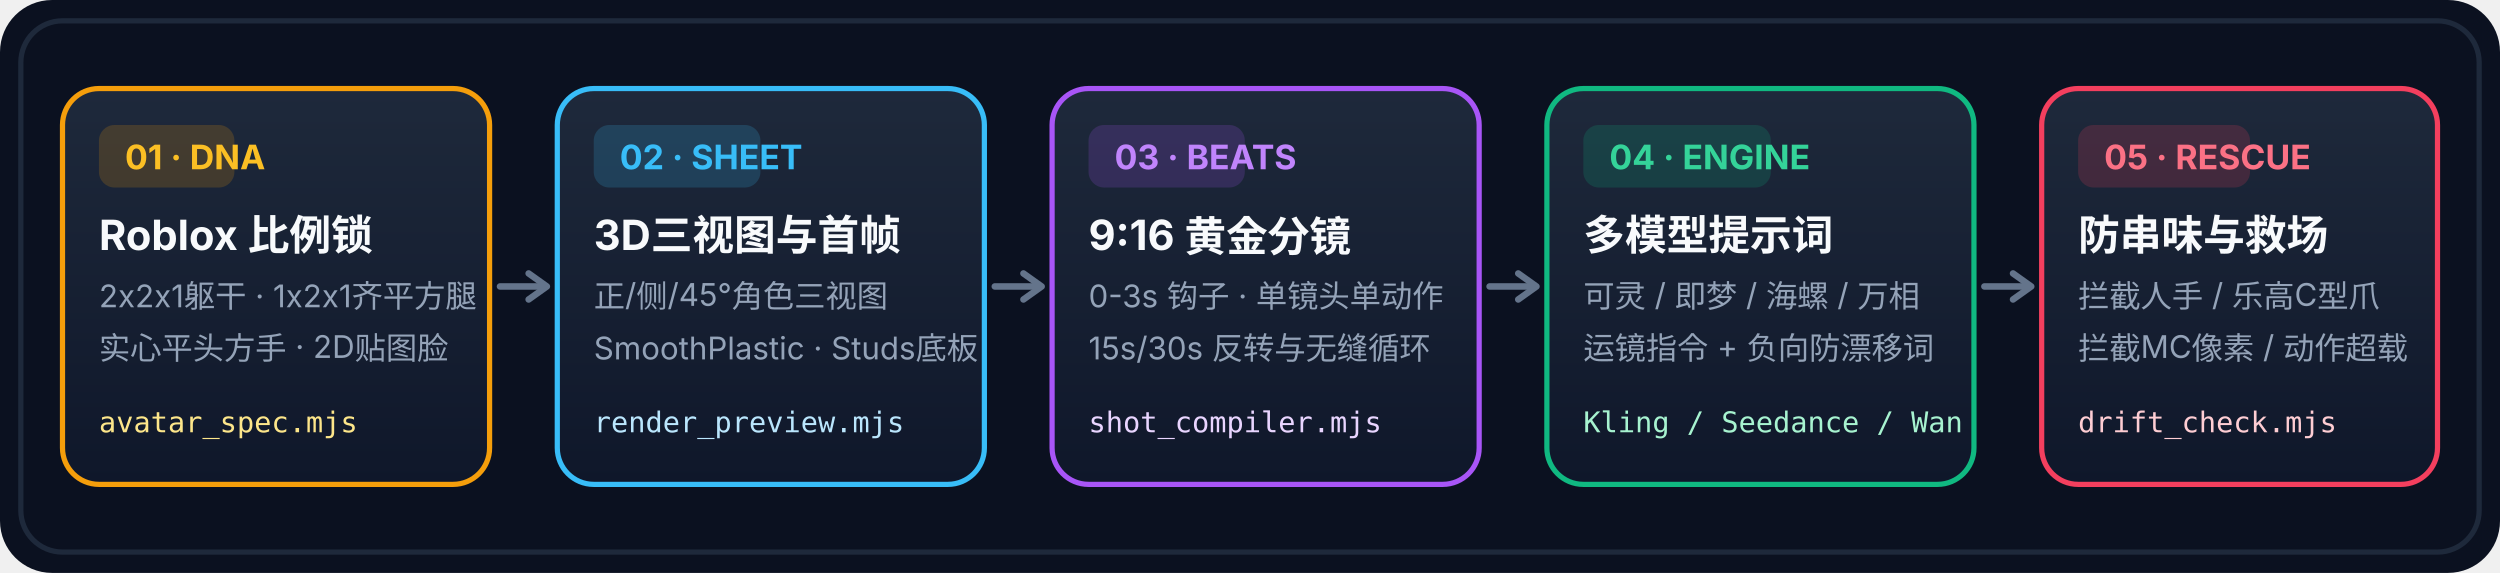
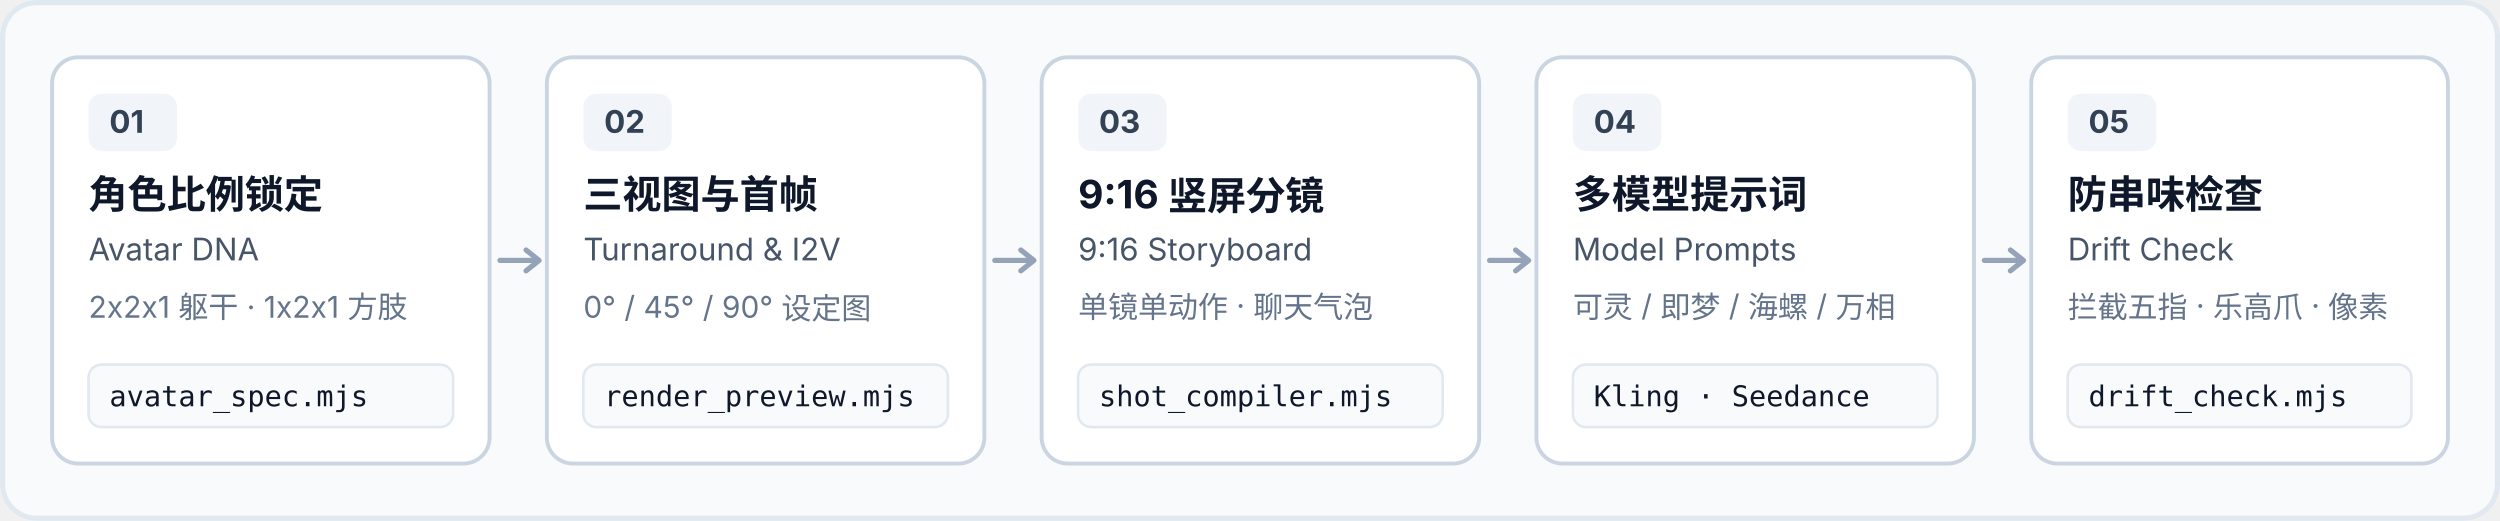
- <svg xmlns="http://www.w3.org/2000/svg" width="960" height="220" viewBox="0 0 960 220" fill="none" role="img" aria-labelledby="wf-title wf-desc">
-   <defs>
-     <linearGradient id="cardBg" x1="0" y1="0" x2="0" y2="1">
-       <stop offset="0%" stop-color="#1E293B" />
-       <stop offset="100%" stop-color="#0F172A" />
-     </linearGradient>
-   </defs>
-   <rect width="960" height="220" rx="20" fill="#0B1120" />
-   <rect x="8" y="8" width="944" height="204" rx="16" stroke="#1E293B" stroke-width="2" />
-   <rect x="24" y="34" width="164" height="152" rx="14" fill="url(#cardBg)" stroke="#F59E0B" stroke-width="2" />
-   <rect x="38" y="48" width="52" height="24" rx="6" fill="#F59E0B" fill-opacity="0.18" />
-   <text x="48" y="65" fill="#FBBF24" font-family="Segoe UI, Inter, sans-serif" font-size="13" font-weight="700">01 · DNA</text>
-   <text x="38" y="96" fill="#F8FAFC" font-family="Segoe UI, Inter, sans-serif" font-size="16" font-weight="700">Roblox 比例锁</text>
-   <text x="38" y="118" fill="#94A3B8" font-family="Segoe UI, Inter, sans-serif" font-size="12">2x2x1躯干 · 1x2x1齐平方腿</text>
-   <text x="38" y="138" fill="#94A3B8" font-family="Segoe UI, Inter, sans-serif" font-size="12">实心平头方手 · 2D贴图脸</text>
-   <text x="38" y="166" fill="#FDE68A" font-family="Consolas, monospace" font-size="11">avatar_spec.mjs</text>
-   <path d="M192 110H208" stroke="#64748B" stroke-width="2.5" stroke-linecap="round" />
-   <path d="M203 105L210 110L203 115" stroke="#64748B" stroke-width="2.5" stroke-linecap="round" stroke-linejoin="round" />
-   <rect x="214" y="34" width="164" height="152" rx="14" fill="url(#cardBg)" stroke="#38BDF8" stroke-width="2" />
-   <rect x="228" y="48" width="64" height="24" rx="6" fill="#38BDF8" fill-opacity="0.18" />
-   <text x="238" y="65" fill="#38BDF8" font-family="Segoe UI, Inter, sans-serif" font-size="13" font-weight="700">02 · SHEET</text>
-   <text x="228" y="96" fill="#F8FAFC" font-family="Segoe UI, Inter, sans-serif" font-size="16" font-weight="700">3D三视图与首帧</text>
-   <text x="228" y="118" fill="#94A3B8" font-family="Segoe UI, Inter, sans-serif" font-size="12">正/侧/45°角色三视图</text>
-   <text x="228" y="138" fill="#94A3B8" font-family="Segoe UI, Inter, sans-serif" font-size="12">SmoothPlastic · Studs底板</text>
-   <text x="228" y="166" fill="#BAE6FD" font-family="Consolas, monospace" font-size="11">render_preview.mjs</text>
-   <path d="M382 110H398" stroke="#64748B" stroke-width="2.5" stroke-linecap="round" />
-   <path d="M393 105L400 110L393 115" stroke="#64748B" stroke-width="2.5" stroke-linecap="round" stroke-linejoin="round" />
-   <rect x="404" y="34" width="164" height="152" rx="14" fill="url(#cardBg)" stroke="#A855F7" stroke-width="2" />
-   <rect x="418" y="48" width="60" height="24" rx="6" fill="#A855F7" fill-opacity="0.18" />
-   <text x="428" y="65" fill="#C084FC" font-family="Segoe UI, Inter, sans-serif" font-size="13" font-weight="700">03 · BEATS</text>
-   <text x="418" y="96" fill="#F8FAFC" font-family="Segoe UI, Inter, sans-serif" font-size="16" font-weight="700">9:16 黄金分镜</text>
-   <text x="418" y="118" fill="#94A3B8" font-family="Segoe UI, Inter, sans-serif" font-size="12">0-3s 钩子 · 单镜头单动作</text>
-   <text x="418" y="138" fill="#94A3B8" font-family="Segoe UI, Inter, sans-serif" font-size="12">15s/30s 反转与无缝循环</text>
-   <text x="418" y="166" fill="#E9D5FF" font-family="Consolas, monospace" font-size="11">shot_compiler.mjs</text>
-   <path d="M572 110H588" stroke="#64748B" stroke-width="2.5" stroke-linecap="round" />
-   <path d="M583 105L590 110L583 115" stroke="#64748B" stroke-width="2.5" stroke-linecap="round" stroke-linejoin="round" />
-   <rect x="594" y="34" width="164" height="152" rx="14" fill="url(#cardBg)" stroke="#10B981" stroke-width="2" />
-   <rect x="608" y="48" width="72" height="24" rx="6" fill="#10B981" fill-opacity="0.18" />
-   <text x="618" y="65" fill="#34D399" font-family="Segoe UI, Inter, sans-serif" font-size="13" font-weight="700">04 · ENGINE</text>
-   <text x="608" y="96" fill="#F8FAFC" font-family="Segoe UI, Inter, sans-serif" font-size="16" font-weight="700">多模型提示词</text>
-   <text x="608" y="118" fill="#94A3B8" font-family="Segoe UI, Inter, sans-serif" font-size="12">可灵 / 即梦 / 海螺 / 万相</text>
-   <text x="608" y="138" fill="#94A3B8" font-family="Segoe UI, Inter, sans-serif" font-size="12">运镜指令 + 负向防漂移词</text>
-   <text x="608" y="166" fill="#A7F3D0" font-family="Consolas, monospace" font-size="11">Kling / Seedance / Wan</text>
-   <path d="M762 110H778" stroke="#64748B" stroke-width="2.5" stroke-linecap="round" />
-   <path d="M773 105L780 110L773 115" stroke="#64748B" stroke-width="2.5" stroke-linecap="round" stroke-linejoin="round" />
-   <rect x="784" y="34" width="152" height="152" rx="14" fill="url(#cardBg)" stroke="#F43F5E" stroke-width="2" />
-   <rect x="798" y="48" width="66" height="24" rx="6" fill="#F43F5E" fill-opacity="0.18" />
-   <text x="808" y="65" fill="#FB7185" font-family="Segoe UI, Inter, sans-serif" font-size="13" font-weight="700">05 · RESCUE</text>
-   <text x="798" y="96" fill="#F8FAFC" font-family="Segoe UI, Inter, sans-serif" font-size="16" font-weight="700">防串味与救场</text>
-   <text x="798" y="118" fill="#94A3B8" font-family="Segoe UI, Inter, sans-serif" font-size="12">拦截人手 / 乐高C型爪</text>
-   <text x="798" y="138" fill="#94A3B8" font-family="Segoe UI, Inter, sans-serif" font-size="12">拦截MC像素 / 动作超载</text>
-   <text x="798" y="166" fill="#FECDD3" font-family="Consolas, monospace" font-size="11">drift_check.mjs</text>
+ <svg xmlns="http://www.w3.org/2000/svg" width="960" height="200" viewBox="0 0 960 200" fill="none" role="img" aria-labelledby="wf-title wf-desc">
+   <rect width="960" height="200" rx="14" fill="#F8FAFC" />
+   <rect x="1" y="1" width="958" height="198" rx="13" stroke="#E2E8F0" stroke-width="2" />
+   <rect x="20" y="22" width="168" height="156" rx="10" fill="#FFFFFF" stroke="#CBD5E1" stroke-width="1.5" />
+   <rect x="34" y="36" width="34" height="22" rx="5" fill="#F1F5F9" />
+   <text x="42" y="51" fill="#334155" font-family="Segoe UI, Inter, sans-serif" font-size="12" font-weight="700">01</text>
+   <text x="34" y="80" fill="#0F172A" font-family="Segoe UI, Inter, sans-serif" font-size="15" font-weight="700">角色比例锁定</text>
+   <text x="34" y="100" fill="#475569" font-family="Segoe UI, Inter, sans-serif" font-size="12">Avatar DNA</text>
+   <text x="34" y="122" fill="#64748B" font-family="Segoe UI, Inter, sans-serif" font-size="11.5">2x2x1 躯干 · 1x2x1 方肢</text>
+   <rect x="34" y="140" width="140" height="24" rx="5" fill="#F8FAFC" stroke="#E2E8F0" />
+   <text x="42" y="156" fill="#0F172A" font-family="Consolas, monospace" font-size="11">avatar_spec.mjs</text>
+   <path d="M192 100H206" stroke="#94A3B8" stroke-width="2" stroke-linecap="round" />
+   <path d="M202 96L207 100L202 104" stroke="#94A3B8" stroke-width="2" stroke-linecap="round" stroke-linejoin="round" />
+   <rect x="210" y="22" width="168" height="156" rx="10" fill="#FFFFFF" stroke="#CBD5E1" stroke-width="1.5" />
+   <rect x="224" y="36" width="34" height="22" rx="5" fill="#F1F5F9" />
+   <text x="232" y="51" fill="#334155" font-family="Segoe UI, Inter, sans-serif" font-size="12" font-weight="700">02</text>
+   <text x="224" y="80" fill="#0F172A" font-family="Segoe UI, Inter, sans-serif" font-size="15" font-weight="700">三视图与首帧</text>
+   <text x="224" y="100" fill="#475569" font-family="Segoe UI, Inter, sans-serif" font-size="12">Turnaround &amp; I2V</text>
+   <text x="224" y="122" fill="#64748B" font-family="Segoe UI, Inter, sans-serif" font-size="11.5">0° / 45° / 90° 设定图</text>
+   <rect x="224" y="140" width="140" height="24" rx="5" fill="#F8FAFC" stroke="#E2E8F0" />
+   <text x="232" y="156" fill="#0F172A" font-family="Consolas, monospace" font-size="11">render_preview.mjs</text>
+   <path d="M382 100H396" stroke="#94A3B8" stroke-width="2" stroke-linecap="round" />
+   <path d="M392 96L397 100L392 104" stroke="#94A3B8" stroke-width="2" stroke-linecap="round" stroke-linejoin="round" />
+   <rect x="400" y="22" width="168" height="156" rx="10" fill="#FFFFFF" stroke="#CBD5E1" stroke-width="1.5" />
+   <rect x="414" y="36" width="34" height="22" rx="5" fill="#F1F5F9" />
+   <text x="422" y="51" fill="#334155" font-family="Segoe UI, Inter, sans-serif" font-size="12" font-weight="700">03</text>
+   <text x="414" y="80" fill="#0F172A" font-family="Segoe UI, Inter, sans-serif" font-size="15" font-weight="700">9:16 竖屏分镜</text>
+   <text x="414" y="100" fill="#475569" font-family="Segoe UI, Inter, sans-serif" font-size="12">9:16 Storyboard</text>
+   <text x="414" y="122" fill="#64748B" font-family="Segoe UI, Inter, sans-serif" font-size="11.5">单镜单动作 · 聊天气泡</text>
+   <rect x="414" y="140" width="140" height="24" rx="5" fill="#F8FAFC" stroke="#E2E8F0" />
+   <text x="422" y="156" fill="#0F172A" font-family="Consolas, monospace" font-size="11">shot_compiler.mjs</text>
+   <path d="M572 100H586" stroke="#94A3B8" stroke-width="2" stroke-linecap="round" />
+   <path d="M582 96L587 100L582 104" stroke="#94A3B8" stroke-width="2" stroke-linecap="round" stroke-linejoin="round" />
+   <rect x="590" y="22" width="168" height="156" rx="10" fill="#FFFFFF" stroke="#CBD5E1" stroke-width="1.5" />
+   <rect x="604" y="36" width="34" height="22" rx="5" fill="#F1F5F9" />
+   <text x="612" y="51" fill="#334155" font-family="Segoe UI, Inter, sans-serif" font-size="12" font-weight="700">04</text>
+   <text x="604" y="80" fill="#0F172A" font-family="Segoe UI, Inter, sans-serif" font-size="15" font-weight="700">多模型提示词</text>
+   <text x="604" y="100" fill="#475569" font-family="Segoe UI, Inter, sans-serif" font-size="12">Model Prompts</text>
+   <text x="604" y="122" fill="#64748B" font-family="Segoe UI, Inter, sans-serif" font-size="11.5">可灵 / 即梦 / 海螺 / 万相</text>
+   <rect x="604" y="140" width="140" height="24" rx="5" fill="#F8FAFC" stroke="#E2E8F0" />
+   <text x="612" y="156" fill="#0F172A" font-family="Consolas, monospace" font-size="11">Kling · Seedance</text>
+   <path d="M762 100H776" stroke="#94A3B8" stroke-width="2" stroke-linecap="round" />
+   <path d="M772 96L777 100L772 104" stroke="#94A3B8" stroke-width="2" stroke-linecap="round" stroke-linejoin="round" />
+   <rect x="780" y="22" width="160" height="156" rx="10" fill="#FFFFFF" stroke="#CBD5E1" stroke-width="1.5" />
+   <rect x="794" y="36" width="34" height="22" rx="5" fill="#F1F5F9" />
+   <text x="802" y="51" fill="#334155" font-family="Segoe UI, Inter, sans-serif" font-size="12" font-weight="700">05</text>
+   <text x="794" y="80" fill="#0F172A" font-family="Segoe UI, Inter, sans-serif" font-size="15" font-weight="700">防串味检查</text>
+   <text x="794" y="100" fill="#475569" font-family="Segoe UI, Inter, sans-serif" font-size="12">Drift Check</text>
+   <text x="794" y="122" fill="#64748B" font-family="Segoe UI, Inter, sans-serif" font-size="11.5">拦截五指 · 乐高爪 · 像素</text>
+   <rect x="794" y="140" width="132" height="24" rx="5" fill="#F8FAFC" stroke="#E2E8F0" />
+   <text x="802" y="156" fill="#0F172A" font-family="Consolas, monospace" font-size="11">drift_check.mjs</text>
</svg>
